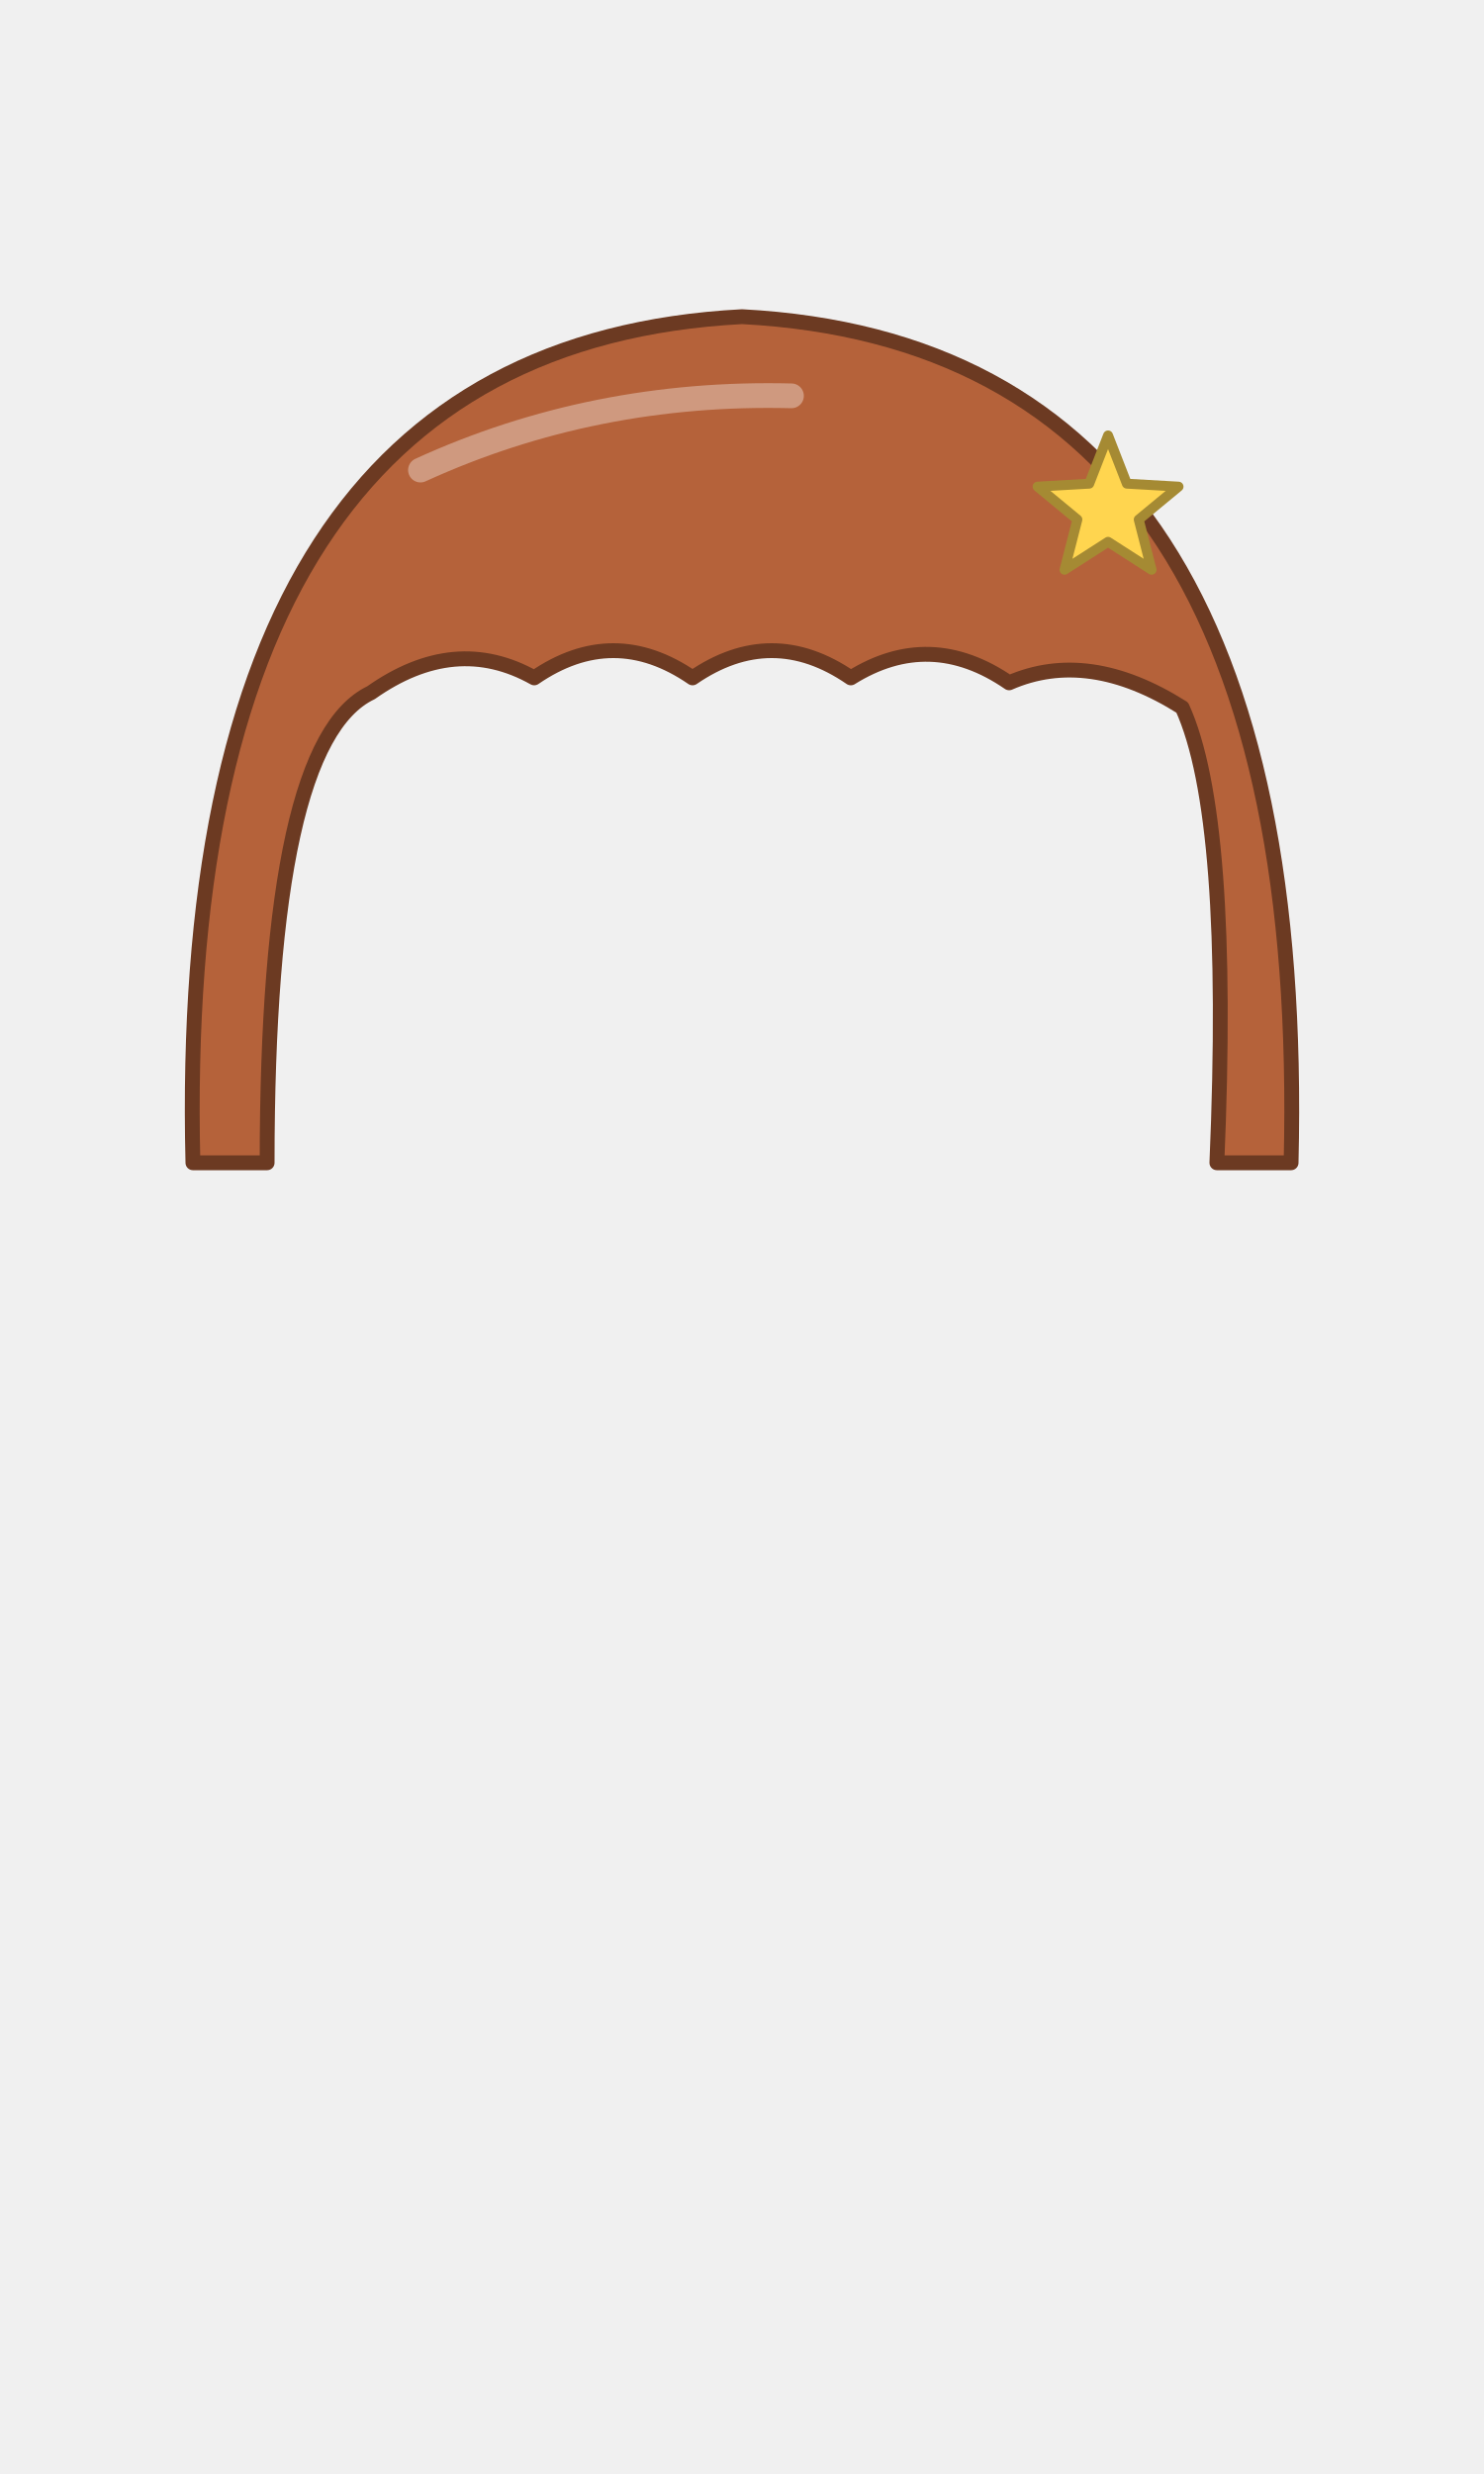
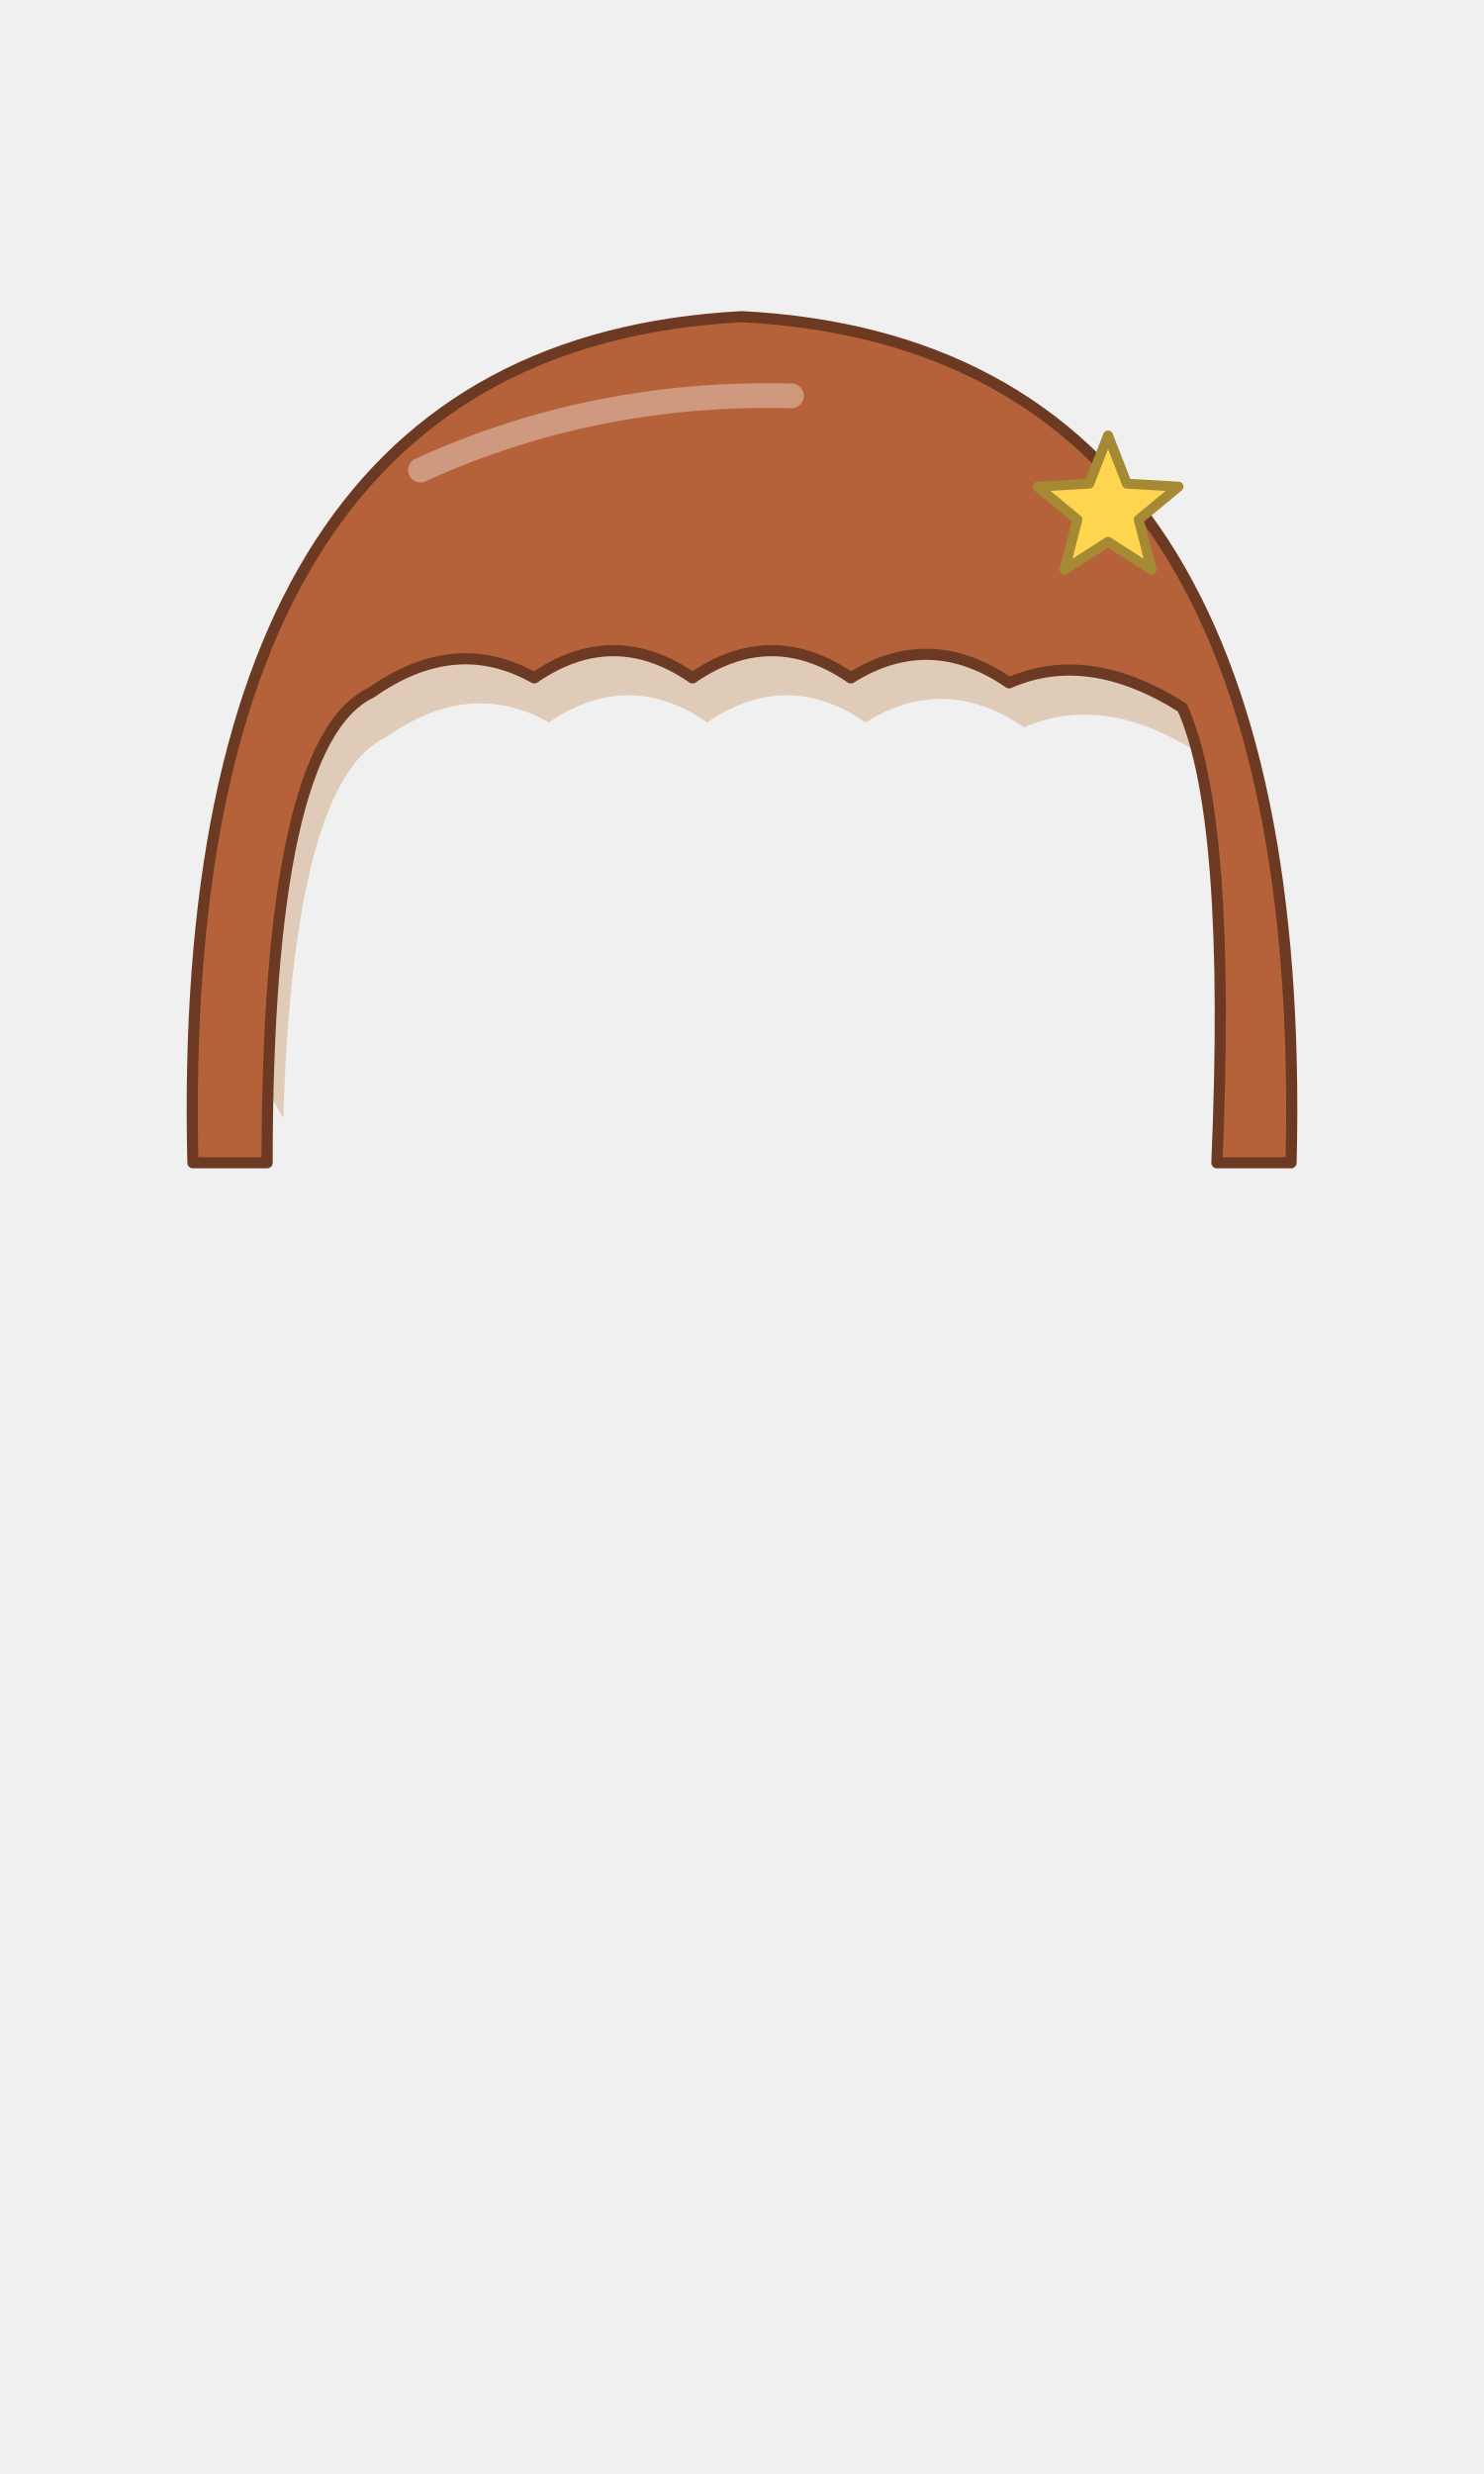
<svg xmlns="http://www.w3.org/2000/svg" width="600" height="1000" viewBox="0 0 600 1000">
-   <path d="M 78 470 Q 70 140 300 128 Q 530 140 522 470 L 492 470 Q 498 330 478 286 Q 440 262 408 276 Q 376 254 344 274 Q 312 252 280 274 Q 248 252 216 274 Q 184 256 150 280 Q 108 300 108 470 Z" fill="#B5623A" stroke="#6C3A22" stroke-width="6" stroke-linejoin="round" />
+   <defs>
+     <clipPath id="headclip">
+       <ellipse cx="300" cy="355" rx="212" ry="200" />
+     </clipPath>
+   </defs>
+   <g clip-path="url(#headclip)">
+     <path d="M 78 470 Q 70 140 300 128 Q 530 140 522 470 L 492 470 Q 498 330 478 286 Q 440 262 408 276 Q 376 254 344 274 Q 312 252 280 274 Q 248 252 216 274 Q 184 256 150 280 Q 108 300 108 470 Z" transform="translate(6,18)" fill="#E0CAB8" />
+   </g>
+   <path d="M 78 470 Q 70 140 300 128 Q 530 140 522 470 L 492 470 Q 498 330 478 286 Q 440 262 408 276 Q 376 254 344 274 Q 312 252 280 274 Q 248 252 216 274 Q 184 256 150 280 Q 108 300 108 470 Z" fill="#B5623A" stroke="#6C3A22" stroke-width="4.5" stroke-linejoin="round" />
  <path d="M 170 190 Q 240 158 320 160" fill="none" stroke="#FFFFFF" stroke-width="10" stroke-linecap="round" opacity=".35" />
  <polygon points="448.0,176.0 455.6,195.5 476.5,196.7 460.4,210.0 465.6,230.3 448.0,219.0 430.4,230.3 435.6,210.0 419.5,196.7 440.4,195.5" fill="#FFD54F" stroke="#A58A33" stroke-width="4" stroke-linejoin="round" />
</svg>
